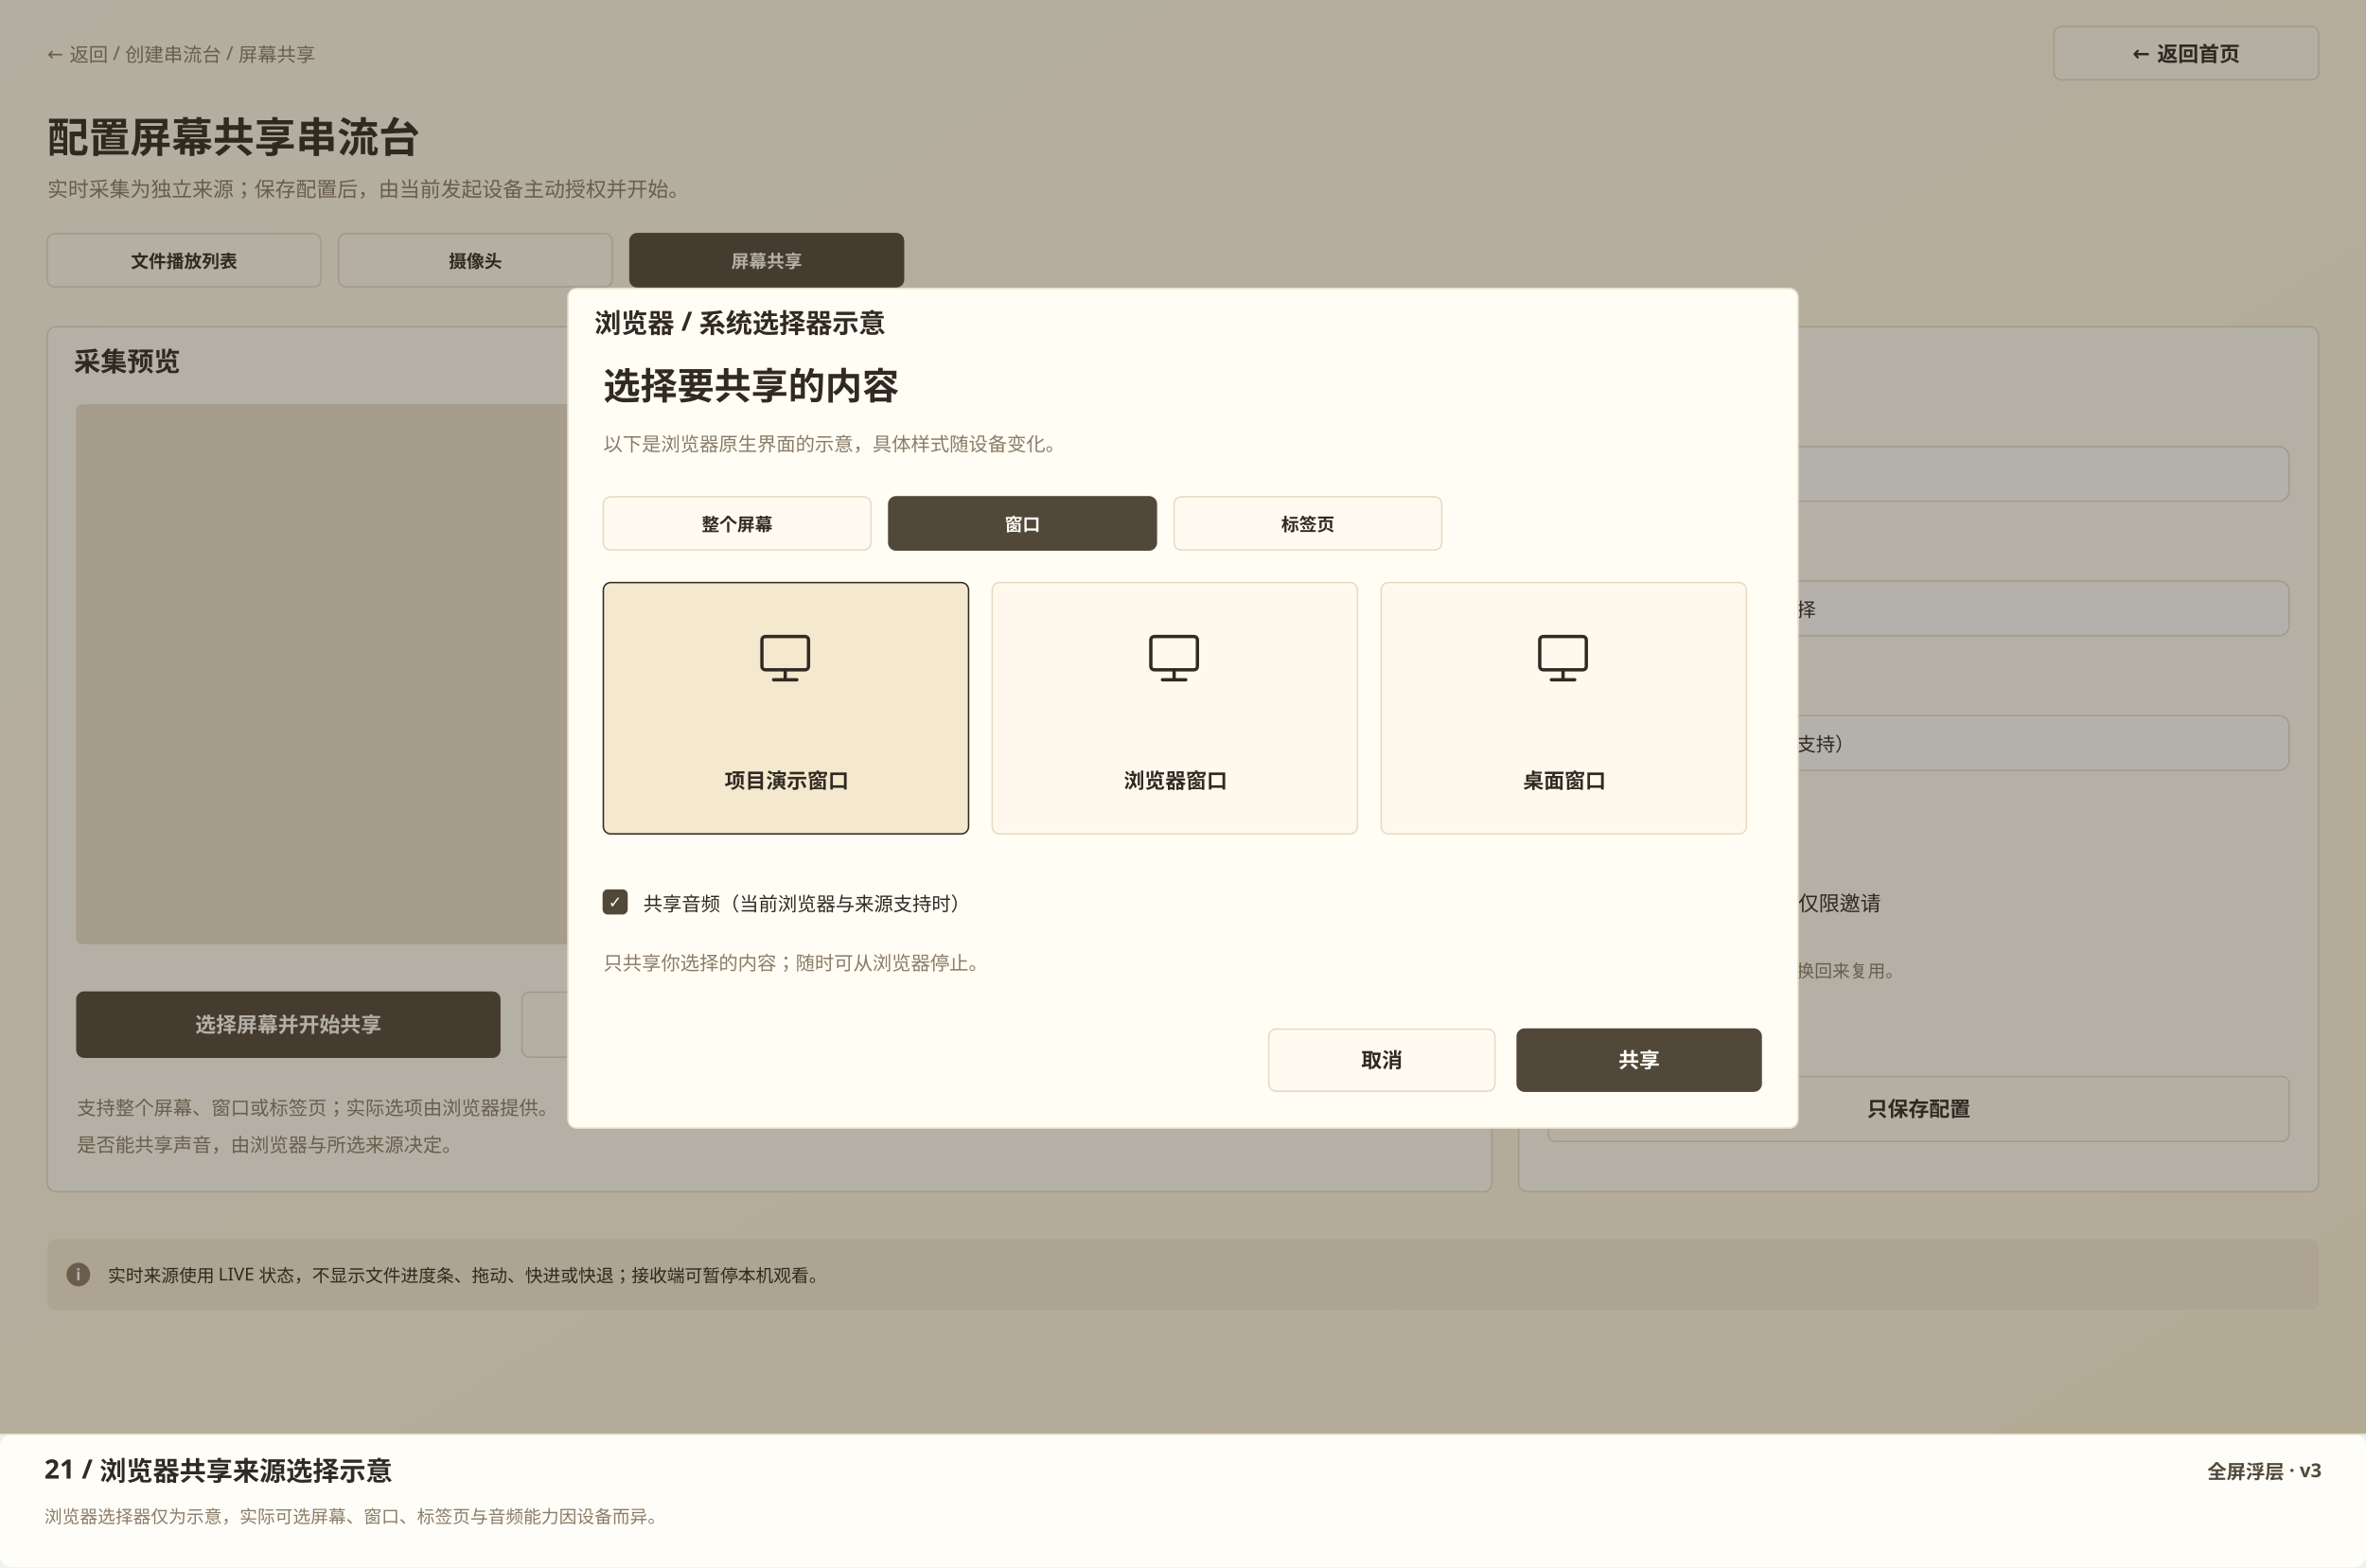
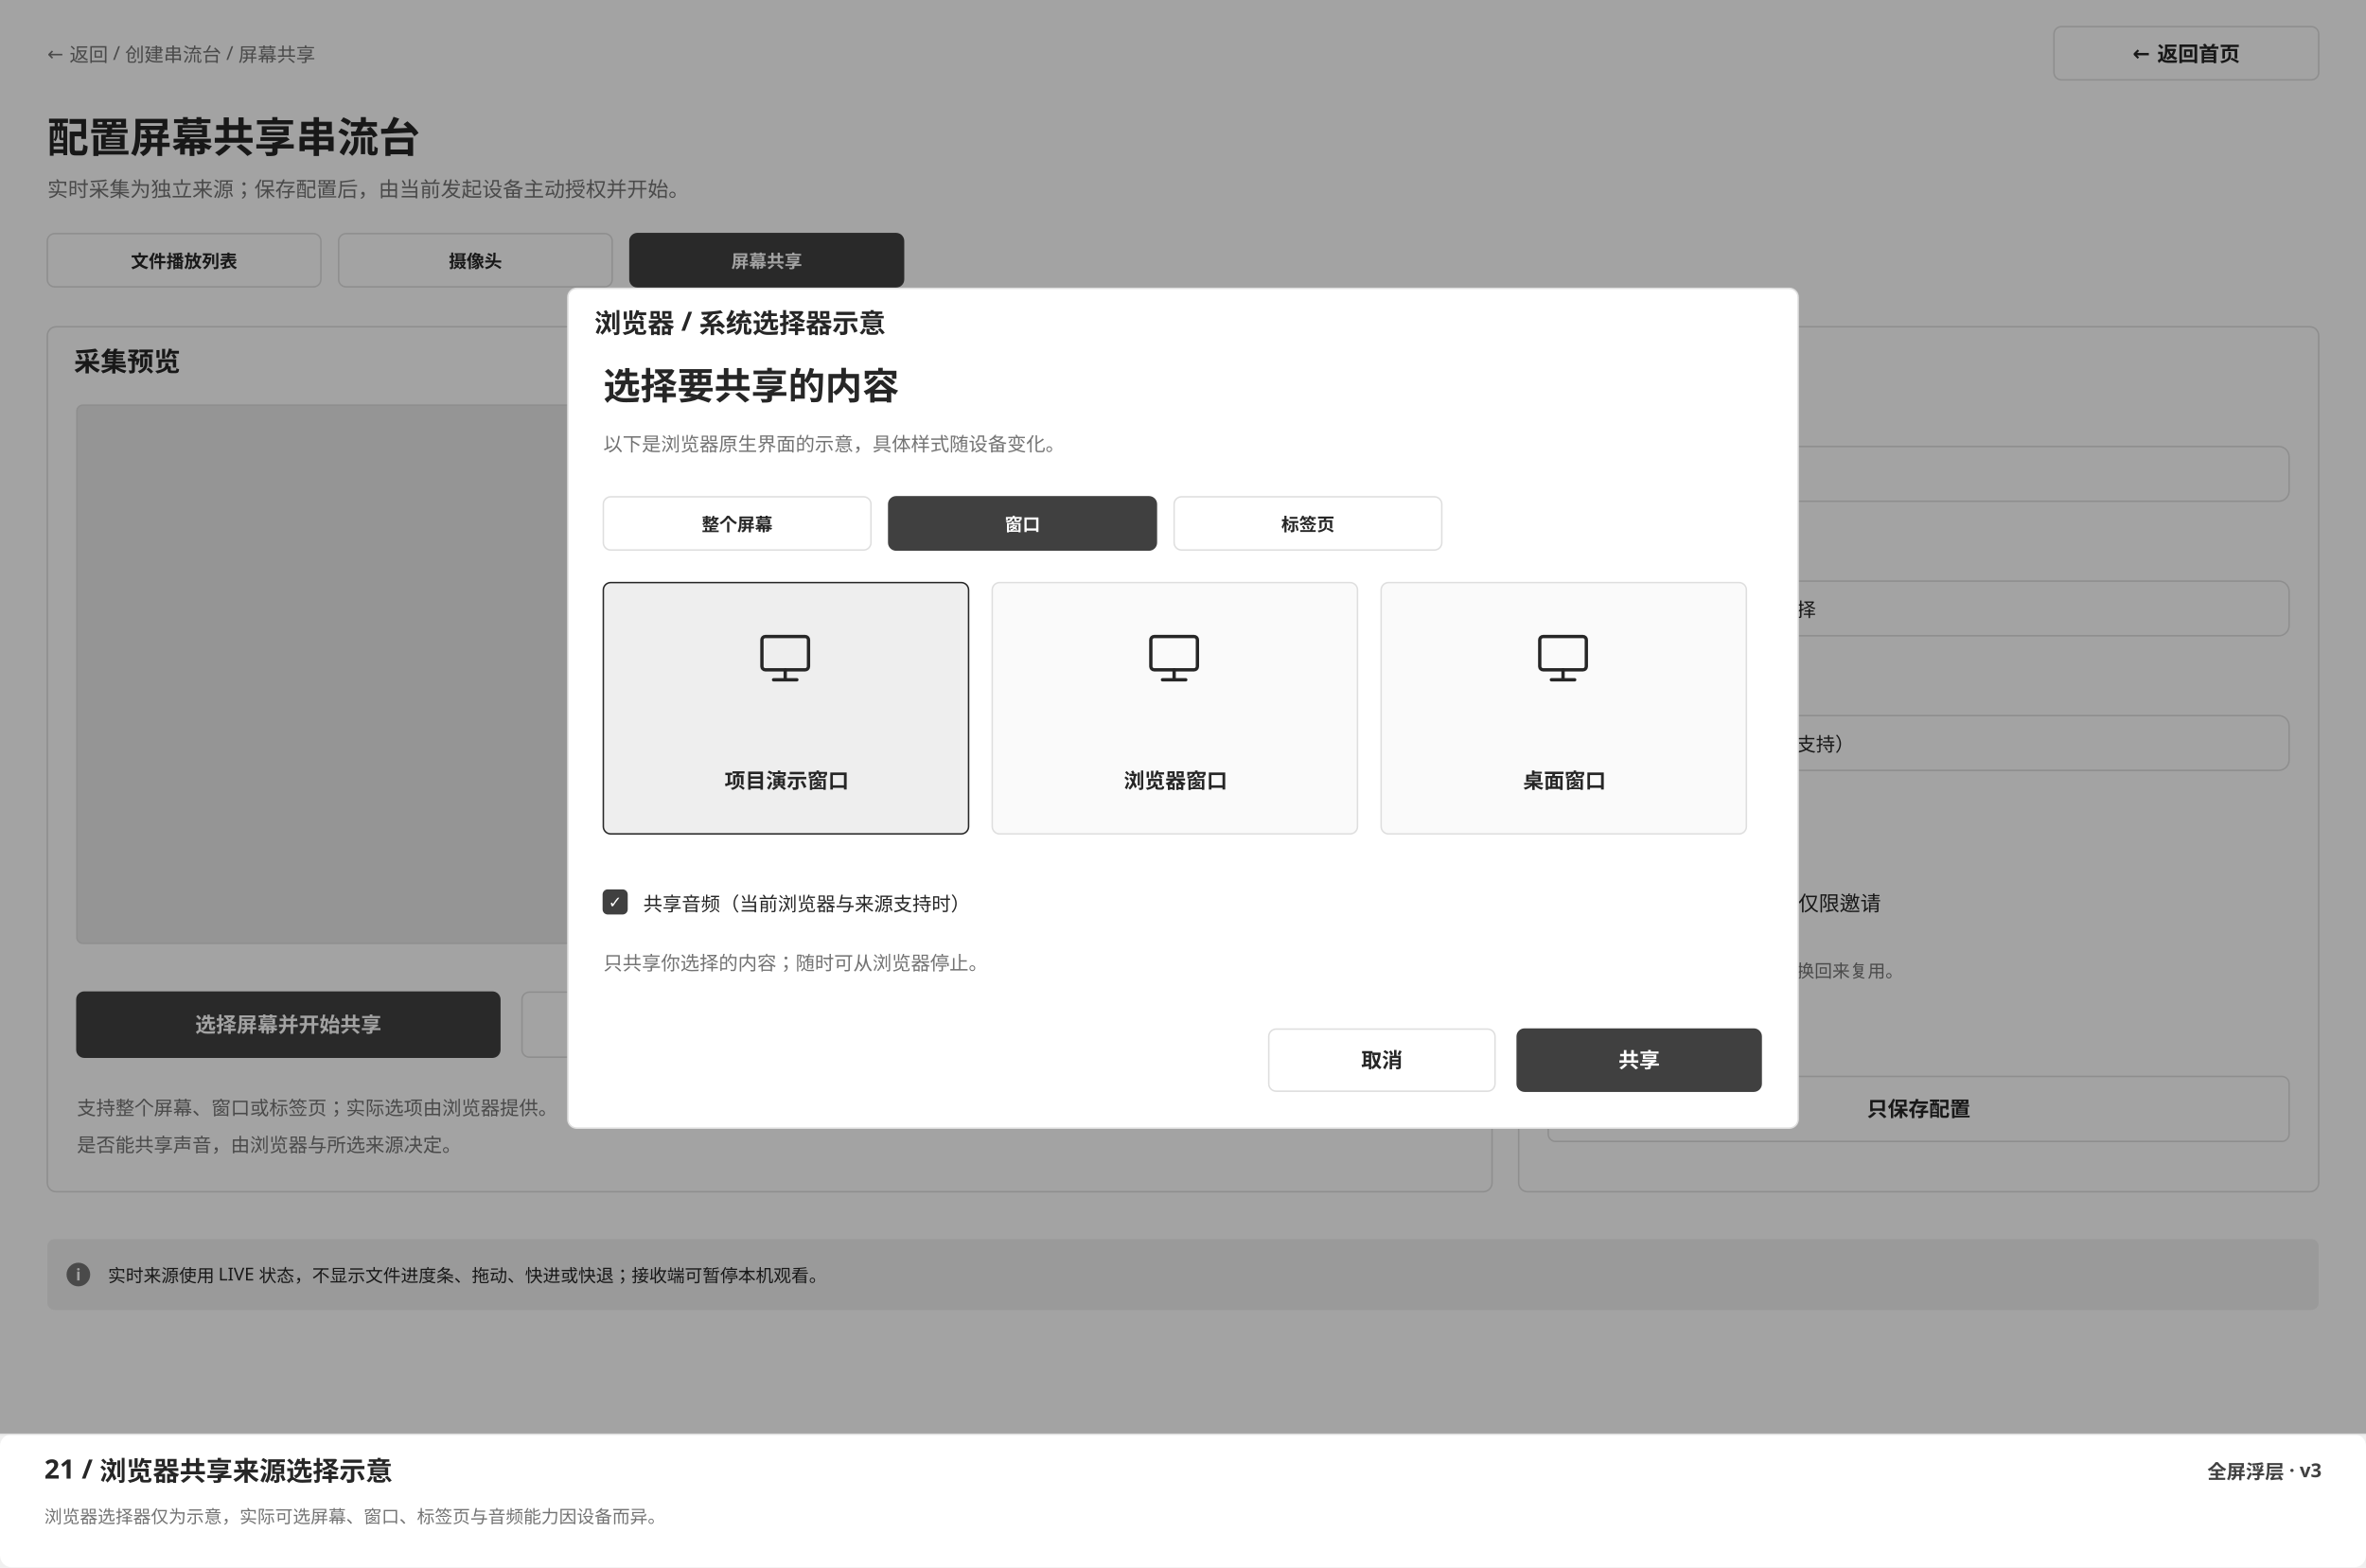
<svg xmlns="http://www.w3.org/2000/svg" width="1600" height="1060" viewBox="0 0 1600 1060">
  <defs>
    <linearGradient id="warm" x1="0" y1="0" x2="1" y2="1">
-       <stop stop-color="#fffbee" />
-       <stop offset="1" stop-color="#fff5dc" />
+       <stop stop-color="#ffffff" />
+       <stop offset="1" stop-color="#ffffff" />
    </linearGradient>
    <linearGradient id="land" x1="0" y1="0" x2="0" y2="1">
-       <stop stop-color="#aea58e" />
-       <stop offset="1" stop-color="#68614f" />
+       <stop stop-color="#a8a8a8" />
+       <stop offset="1" stop-color="#666666" />
    </linearGradient>
    <filter id="shadow">
-       <feDropShadow dx="0" dy="6" stdDeviation="9" flood-color="#3e3525" flood-opacity=".16" />
+       <feDropShadow dx="0" dy="6" stdDeviation="9" flood-color="#000000" flood-opacity=".16" />
    </filter>
  </defs>
  <rect x="0" y="0" width="1600" height="970" rx="0" fill="url(#warm)" stroke="none" />
-   <text x="32" y="41" font-family="Microsoft YaHei, Segoe UI, sans-serif" font-size="13" font-weight="400" text-anchor="start" fill="#8a7c67">← 返回  /  创建串流台  /  屏幕共享</text>
+   <text x="32" y="41" font-family="Microsoft YaHei, Segoe UI, sans-serif" font-size="13" font-weight="400" text-anchor="start" fill="#737373">← 返回  /  创建串流台  /  屏幕共享</text>
  <a href="02-discovery.svg" aria-label="返回串流控制台">
    <rect x="28" y="15" width="205" height="37" fill="transparent" />
  </a>
-   <rect x="1389" y="18" width="179" height="36" rx="5" fill="#fffaf0" stroke="#e6dac4" />
-   <text x="1478.5" y="41" font-family="Microsoft YaHei, Segoe UI, sans-serif" font-size="14" font-weight="600" text-anchor="middle" fill="#302a22">← 返回首页</text>
+   <rect x="1389" y="18" width="179" height="36" rx="5" fill="#ffffff" stroke="#dedede" />
+   <text x="1478.5" y="41" font-family="Microsoft YaHei, Segoe UI, sans-serif" font-size="14" font-weight="600" text-anchor="middle" fill="#262626">← 返回首页</text>
  <a href="22-home-background.svg" aria-label="← 返回首页">
    <rect x="1389" y="18" width="179" height="36" fill="transparent" />
  </a>
-   <text x="32" y="103" font-family="Microsoft YaHei, Segoe UI, sans-serif" font-size="28" font-weight="700" text-anchor="start" fill="#302a22">配置屏幕共享串流台</text>
-   <text x="32" y="133" font-family="Microsoft YaHei, Segoe UI, sans-serif" font-size="14" font-weight="400" text-anchor="start" fill="#8a7c67">实时采集为独立来源；保存配置后，由当前发起设备主动授权并开始。</text>
-   <rect x="32" y="158" width="185" height="36" rx="5" fill="#fffaf0" stroke="#e6dac4" />
-   <text x="124.5" y="181" font-family="Microsoft YaHei, Segoe UI, sans-serif" font-size="12" font-weight="600" text-anchor="middle" fill="#302a22">文件播放列表</text>
+   <text x="32" y="103" font-family="Microsoft YaHei, Segoe UI, sans-serif" font-size="28" font-weight="700" text-anchor="start" fill="#262626">配置屏幕共享串流台</text>
+   <text x="32" y="133" font-family="Microsoft YaHei, Segoe UI, sans-serif" font-size="14" font-weight="400" text-anchor="start" fill="#737373">实时采集为独立来源；保存配置后，由当前发起设备主动授权并开始。</text>
+   <rect x="32" y="158" width="185" height="36" rx="5" fill="#ffffff" stroke="#dedede" />
+   <text x="124.5" y="181" font-family="Microsoft YaHei, Segoe UI, sans-serif" font-size="12" font-weight="600" text-anchor="middle" fill="#262626">文件播放列表</text>
  <a href="03-create-edit.svg" aria-label="文件播放列表">
    <rect x="32" y="158" width="185" height="36" fill="transparent" />
  </a>
-   <rect x="229" y="158" width="185" height="36" rx="5" fill="#fffaf0" stroke="#e6dac4" />
-   <text x="321.5" y="181" font-family="Microsoft YaHei, Segoe UI, sans-serif" font-size="12" font-weight="600" text-anchor="middle" fill="#302a22">摄像头</text>
+   <rect x="229" y="158" width="185" height="36" rx="5" fill="#ffffff" stroke="#dedede" />
+   <text x="321.5" y="181" font-family="Microsoft YaHei, Segoe UI, sans-serif" font-size="12" font-weight="600" text-anchor="middle" fill="#262626">摄像头</text>
  <a href="14-camera.svg" aria-label="摄像头">
    <rect x="229" y="158" width="185" height="36" fill="transparent" />
  </a>
-   <rect x="426" y="158" width="185" height="36" rx="5" fill="#51483a" stroke="#51483a" />
-   <text x="518.5" y="181" font-family="Microsoft YaHei, Segoe UI, sans-serif" font-size="12" font-weight="600" text-anchor="middle" fill="#fffdf7">屏幕共享</text>
+   <rect x="426" y="158" width="185" height="36" rx="5" fill="#404040" stroke="#404040" />
+   <text x="518.5" y="181" font-family="Microsoft YaHei, Segoe UI, sans-serif" font-size="12" font-weight="600" text-anchor="middle" fill="#ffffff">屏幕共享</text>
  <a href="15-screen.svg" aria-label="屏幕共享">
    <rect x="426" y="158" width="185" height="36" fill="transparent" />
  </a>
-   <rect x="32" y="221" width="977" height="585" rx="6" fill="#fffdf4" stroke="#e6dac4" />
-   <text x="50" y="251" font-family="Microsoft YaHei, Segoe UI, sans-serif" font-size="18" font-weight="700" text-anchor="start" fill="#302a22">采集预览</text>
-   <rect x="52" y="274" width="937" height="364" rx="4" fill="#e9dfcb" stroke="#e6dac4" />
-   <g transform="translate(491 365) scale(1.875)" fill="none" stroke="#302a22" stroke-width="2" stroke-linecap="round" stroke-linejoin="round">
+   <rect x="32" y="221" width="977" height="585" rx="6" fill="#ffffff" stroke="#dedede" />
+   <text x="50" y="251" font-family="Microsoft YaHei, Segoe UI, sans-serif" font-size="18" font-weight="700" text-anchor="start" fill="#262626">采集预览</text>
+   <rect x="52" y="274" width="937" height="364" rx="4" fill="#e9e9e9" stroke="#dedede" />
+   <g transform="translate(491 365) scale(1.875)" fill="none" stroke="#262626" stroke-width="2" stroke-linecap="round" stroke-linejoin="round">
    <rect x="2" y="4" width="28" height="20" rx="2" />
    <path d="M16 24v6M9 30h14" />
  </g>
-   <text x="520" y="473" font-family="Microsoft YaHei, Segoe UI, sans-serif" font-size="23" font-weight="600" text-anchor="middle" fill="#8a7c67">尚未选择共享屏幕</text>
-   <text x="520" y="512" font-family="Microsoft YaHei, Segoe UI, sans-serif" font-size="14" font-weight="400" text-anchor="middle" fill="#8a7c67">采集不会随打开页面或复用模板自动开始。</text>
-   <rect x="52" y="671" width="286" height="44" rx="5" fill="#51483a" stroke="#51483a" />
-   <text x="195" y="698" font-family="Microsoft YaHei, Segoe UI, sans-serif" font-size="14" font-weight="600" text-anchor="middle" fill="#fffdf7">选择屏幕并开始共享</text>
+   <text x="520" y="473" font-family="Microsoft YaHei, Segoe UI, sans-serif" font-size="23" font-weight="600" text-anchor="middle" fill="#737373">尚未选择共享屏幕</text>
+   <text x="520" y="512" font-family="Microsoft YaHei, Segoe UI, sans-serif" font-size="14" font-weight="400" text-anchor="middle" fill="#737373">采集不会随打开页面或复用模板自动开始。</text>
+   <rect x="52" y="671" width="286" height="44" rx="5" fill="#404040" stroke="#404040" />
+   <text x="195" y="698" font-family="Microsoft YaHei, Segoe UI, sans-serif" font-size="14" font-weight="600" text-anchor="middle" fill="#ffffff">选择屏幕并开始共享</text>
  <a href="21-screen-permission.svg" aria-label="选择屏幕并开始共享">
    <rect x="52" y="671" width="286" height="44" fill="transparent" />
  </a>
-   <rect x="353" y="671" width="213" height="44" rx="5" fill="#fffaf0" stroke="#e6dac4" />
-   <text x="459.5" y="698" font-family="Microsoft YaHei, Segoe UI, sans-serif" font-size="14" font-weight="600" text-anchor="middle" fill="#302a22">返回来源选择</text>
+   <rect x="353" y="671" width="213" height="44" rx="5" fill="#ffffff" stroke="#dedede" />
+   <text x="459.5" y="698" font-family="Microsoft YaHei, Segoe UI, sans-serif" font-size="14" font-weight="600" text-anchor="middle" fill="#262626">返回来源选择</text>
  <a href="04-source-drive.svg" aria-label="返回来源选择">
    <rect x="353" y="671" width="213" height="44" fill="transparent" />
  </a>
-   <text x="52" y="754" font-family="Microsoft YaHei, Segoe UI, sans-serif" font-size="13" font-weight="400" text-anchor="start" fill="#8a7c67">支持整个屏幕、窗口或标签页；实际选项由浏览器提供。</text>
-   <text x="52" y="779" font-family="Microsoft YaHei, Segoe UI, sans-serif" font-size="13" font-weight="400" text-anchor="start" fill="#8a7c67">是否能共享声音，由浏览器与所选来源决定。</text>
-   <rect x="1027" y="221" width="541" height="585" rx="6" fill="#fffdf4" stroke="#e6dac4" />
-   <text x="1045" y="251" font-family="Microsoft YaHei, Segoe UI, sans-serif" font-size="18" font-weight="700" text-anchor="start" fill="#302a22">台配置</text>
-   <text x="1047" y="292" font-family="Microsoft YaHei, Segoe UI, sans-serif" font-size="12" font-weight="600" text-anchor="start" fill="#8a7c67">台号 / 名称</text>
-   <rect x="1047" y="302" width="501" height="37" rx="7" fill="#fff" stroke="#e6dac4" />
-   <text x="1059" y="326" font-family="Microsoft YaHei, Segoe UI, sans-serif" font-size="13" font-weight="400" text-anchor="start" fill="#302a22">02 · 书桌屏幕</text>
-   <text x="1047" y="383" font-family="Microsoft YaHei, Segoe UI, sans-serif" font-size="12" font-weight="600" text-anchor="start" fill="#8a7c67">共享范围</text>
-   <rect x="1047" y="393" width="501" height="37" rx="7" fill="#fff" stroke="#e6dac4" />
-   <text x="1059" y="417" font-family="Microsoft YaHei, Segoe UI, sans-serif" font-size="13" font-weight="400" text-anchor="start" fill="#302a22">点击左侧按钮后由浏览器选择</text>
-   <text x="1047" y="474" font-family="Microsoft YaHei, Segoe UI, sans-serif" font-size="12" font-weight="600" text-anchor="start" fill="#8a7c67">共享音频</text>
-   <rect x="1047" y="484" width="501" height="37" rx="7" fill="#fff" stroke="#e6dac4" />
-   <text x="1059" y="508" font-family="Microsoft YaHei, Segoe UI, sans-serif" font-size="13" font-weight="400" text-anchor="start" fill="#302a22">在浏览器选择器中选择（若支持）</text>
-   <text x="1047" y="579" font-family="Microsoft YaHei, Segoe UI, sans-serif" font-size="13" font-weight="600" text-anchor="start" fill="#8a7c67">可见性</text>
-   <circle cx="1056" cy="611" r="8" fill="#fffdf7" stroke="#8a7c67" />
-   <text x="1075" y="616" font-family="Microsoft YaHei, Segoe UI, sans-serif" font-size="14" font-weight="400" text-anchor="start" fill="#302a22">公开</text>
-   <circle cx="1197" cy="611" r="8" fill="#fffdf7" stroke="#302a22" />
-   <circle cx="1197" cy="611" r="4" fill="#302a22" stroke="none" />
-   <text x="1216" y="616" font-family="Microsoft YaHei, Segoe UI, sans-serif" font-size="14" font-weight="400" text-anchor="start" fill="#302a22">仅限邀请</text>
-   <text x="1047" y="661" font-family="Microsoft YaHei, Segoe UI, sans-serif" font-size="12" font-weight="400" text-anchor="start" fill="#8a7c67">当前文件播放列表仍保留，可切换回来复用。</text>
-   <rect x="1047" y="728" width="501" height="44" rx="5" fill="#fffaf0" stroke="#e6dac4" />
-   <text x="1297.5" y="755" font-family="Microsoft YaHei, Segoe UI, sans-serif" font-size="14" font-weight="600" text-anchor="middle" fill="#302a22">只保存配置</text>
+   <text x="52" y="754" font-family="Microsoft YaHei, Segoe UI, sans-serif" font-size="13" font-weight="400" text-anchor="start" fill="#737373">支持整个屏幕、窗口或标签页；实际选项由浏览器提供。</text>
+   <text x="52" y="779" font-family="Microsoft YaHei, Segoe UI, sans-serif" font-size="13" font-weight="400" text-anchor="start" fill="#737373">是否能共享声音，由浏览器与所选来源决定。</text>
+   <rect x="1027" y="221" width="541" height="585" rx="6" fill="#ffffff" stroke="#dedede" />
+   <text x="1045" y="251" font-family="Microsoft YaHei, Segoe UI, sans-serif" font-size="18" font-weight="700" text-anchor="start" fill="#262626">台配置</text>
+   <text x="1047" y="292" font-family="Microsoft YaHei, Segoe UI, sans-serif" font-size="12" font-weight="600" text-anchor="start" fill="#737373">台号 / 名称</text>
+   <rect x="1047" y="302" width="501" height="37" rx="7" fill="#fff" stroke="#dedede" />
+   <text x="1059" y="326" font-family="Microsoft YaHei, Segoe UI, sans-serif" font-size="13" font-weight="400" text-anchor="start" fill="#262626">02 · 书桌屏幕</text>
+   <text x="1047" y="383" font-family="Microsoft YaHei, Segoe UI, sans-serif" font-size="12" font-weight="600" text-anchor="start" fill="#737373">共享范围</text>
+   <rect x="1047" y="393" width="501" height="37" rx="7" fill="#fff" stroke="#dedede" />
+   <text x="1059" y="417" font-family="Microsoft YaHei, Segoe UI, sans-serif" font-size="13" font-weight="400" text-anchor="start" fill="#262626">点击左侧按钮后由浏览器选择</text>
+   <text x="1047" y="474" font-family="Microsoft YaHei, Segoe UI, sans-serif" font-size="12" font-weight="600" text-anchor="start" fill="#737373">共享音频</text>
+   <rect x="1047" y="484" width="501" height="37" rx="7" fill="#fff" stroke="#dedede" />
+   <text x="1059" y="508" font-family="Microsoft YaHei, Segoe UI, sans-serif" font-size="13" font-weight="400" text-anchor="start" fill="#262626">在浏览器选择器中选择（若支持）</text>
+   <text x="1047" y="579" font-family="Microsoft YaHei, Segoe UI, sans-serif" font-size="13" font-weight="600" text-anchor="start" fill="#737373">可见性</text>
+   <circle cx="1056" cy="611" r="8" fill="#ffffff" stroke="#737373" />
+   <text x="1075" y="616" font-family="Microsoft YaHei, Segoe UI, sans-serif" font-size="14" font-weight="400" text-anchor="start" fill="#262626">公开</text>
+   <circle cx="1197" cy="611" r="8" fill="#ffffff" stroke="#262626" />
+   <circle cx="1197" cy="611" r="4" fill="#262626" stroke="none" />
+   <text x="1216" y="616" font-family="Microsoft YaHei, Segoe UI, sans-serif" font-size="14" font-weight="400" text-anchor="start" fill="#262626">仅限邀请</text>
+   <text x="1047" y="661" font-family="Microsoft YaHei, Segoe UI, sans-serif" font-size="12" font-weight="400" text-anchor="start" fill="#737373">当前文件播放列表仍保留，可切换回来复用。</text>
+   <rect x="1047" y="728" width="501" height="44" rx="5" fill="#ffffff" stroke="#dedede" />
+   <text x="1297.5" y="755" font-family="Microsoft YaHei, Segoe UI, sans-serif" font-size="14" font-weight="600" text-anchor="middle" fill="#262626">只保存配置</text>
  <a href="10-my-stations.svg" aria-label="只保存配置">
    <rect x="1047" y="728" width="501" height="44" fill="transparent" />
  </a>
-   <rect x="32" y="838" width="1536" height="48" rx="5" fill="#f5ead4" stroke="none" />
-   <circle cx="53" cy="862" r="8" fill="#8a7c67" stroke="none" />
+   <rect x="32" y="838" width="1536" height="48" rx="5" fill="#f1f1f1" stroke="none" />
+   <circle cx="53" cy="862" r="8" fill="#737373" stroke="none" />
  <text x="53" y="866" font-family="Microsoft YaHei, Segoe UI, sans-serif" font-size="11" font-weight="700" text-anchor="middle" fill="#fff">i</text>
-   <text x="73" y="867" font-family="Microsoft YaHei, Segoe UI, sans-serif" font-size="12" font-weight="500" text-anchor="start" fill="#302a22">实时来源使用 LIVE 状态，不显示文件进度条、拖动、快进或快退；接收端可暂停本机观看。</text>
-   <rect x="0" y="0" width="1600" height="970" rx="0" fill="#30281d" stroke="none" opacity=".36" />
-   <rect x="384" y="195" width="832" height="568" rx="6" fill="#fffdf4" stroke="#e6dac4" />
-   <text x="402" y="225" font-family="Microsoft YaHei, Segoe UI, sans-serif" font-size="18" font-weight="700" text-anchor="start" fill="#302a22">浏览器 / 系统选择器示意</text>
-   <text x="408" y="270" font-family="Microsoft YaHei, Segoe UI, sans-serif" font-size="25" font-weight="700" text-anchor="start" fill="#302a22">选择要共享的内容</text>
-   <text x="408" y="305" font-family="Microsoft YaHei, Segoe UI, sans-serif" font-size="13" font-weight="400" text-anchor="start" fill="#8a7c67">以下是浏览器原生界面的示意，具体样式随设备变化。</text>
-   <rect x="408" y="336" width="181" height="36" rx="5" fill="#fffaf0" stroke="#e6dac4" />
-   <text x="498.5" y="359" font-family="Microsoft YaHei, Segoe UI, sans-serif" font-size="12" font-weight="600" text-anchor="middle" fill="#302a22">整个屏幕</text>
+   <text x="73" y="867" font-family="Microsoft YaHei, Segoe UI, sans-serif" font-size="12" font-weight="500" text-anchor="start" fill="#262626">实时来源使用 LIVE 状态，不显示文件进度条、拖动、快进或快退；接收端可暂停本机观看。</text>
+   <rect x="0" y="0" width="1600" height="970" rx="0" fill="#000000" stroke="none" opacity=".36" />
+   <rect x="384" y="195" width="832" height="568" rx="6" fill="#ffffff" stroke="#dedede" />
+   <text x="402" y="225" font-family="Microsoft YaHei, Segoe UI, sans-serif" font-size="18" font-weight="700" text-anchor="start" fill="#262626">浏览器 / 系统选择器示意</text>
+   <text x="408" y="270" font-family="Microsoft YaHei, Segoe UI, sans-serif" font-size="25" font-weight="700" text-anchor="start" fill="#262626">选择要共享的内容</text>
+   <text x="408" y="305" font-family="Microsoft YaHei, Segoe UI, sans-serif" font-size="13" font-weight="400" text-anchor="start" fill="#737373">以下是浏览器原生界面的示意，具体样式随设备变化。</text>
+   <rect x="408" y="336" width="181" height="36" rx="5" fill="#ffffff" stroke="#dedede" />
+   <text x="498.5" y="359" font-family="Microsoft YaHei, Segoe UI, sans-serif" font-size="12" font-weight="600" text-anchor="middle" fill="#262626">整个屏幕</text>
  <a href="21-screen-permission.svg" aria-label="整个屏幕">
    <rect x="408" y="336" width="181" height="36" fill="transparent" />
  </a>
-   <rect x="601" y="336" width="181" height="36" rx="5" fill="#51483a" stroke="#51483a" />
-   <text x="691.5" y="359" font-family="Microsoft YaHei, Segoe UI, sans-serif" font-size="12" font-weight="600" text-anchor="middle" fill="#fffdf7">窗口</text>
+   <rect x="601" y="336" width="181" height="36" rx="5" fill="#404040" stroke="#404040" />
+   <text x="691.5" y="359" font-family="Microsoft YaHei, Segoe UI, sans-serif" font-size="12" font-weight="600" text-anchor="middle" fill="#ffffff">窗口</text>
  <a href="21-screen-permission.svg" aria-label="窗口">
    <rect x="601" y="336" width="181" height="36" fill="transparent" />
  </a>
-   <rect x="794" y="336" width="181" height="36" rx="5" fill="#fffaf0" stroke="#e6dac4" />
-   <text x="884.5" y="359" font-family="Microsoft YaHei, Segoe UI, sans-serif" font-size="12" font-weight="600" text-anchor="middle" fill="#302a22">标签页</text>
+   <rect x="794" y="336" width="181" height="36" rx="5" fill="#ffffff" stroke="#dedede" />
+   <text x="884.5" y="359" font-family="Microsoft YaHei, Segoe UI, sans-serif" font-size="12" font-weight="600" text-anchor="middle" fill="#262626">标签页</text>
  <a href="21-screen-permission.svg" aria-label="标签页">
    <rect x="794" y="336" width="181" height="36" fill="transparent" />
  </a>
-   <rect x="408" y="394" width="247" height="170" rx="5" fill="#f4e8cf" stroke="#302a22" />
-   <g transform="translate(513 426) scale(1.125)" fill="none" stroke="#302a22" stroke-width="2" stroke-linecap="round" stroke-linejoin="round">
+   <rect x="408" y="394" width="247" height="170" rx="5" fill="#eeeeee" stroke="#262626" />
+   <g transform="translate(513 426) scale(1.125)" fill="none" stroke="#262626" stroke-width="2" stroke-linecap="round" stroke-linejoin="round">
    <rect x="2" y="4" width="28" height="20" rx="2" />
    <path d="M16 24v6M9 30h14" />
  </g>
-   <text x="532" y="533" font-family="Microsoft YaHei, Segoe UI, sans-serif" font-size="14" font-weight="600" text-anchor="middle" fill="#302a22">项目演示窗口</text>
-   <rect x="671" y="394" width="247" height="170" rx="5" fill="#fff9ed" stroke="#e6dac4" />
-   <g transform="translate(776 426) scale(1.125)" fill="none" stroke="#302a22" stroke-width="2" stroke-linecap="round" stroke-linejoin="round">
+   <text x="532" y="533" font-family="Microsoft YaHei, Segoe UI, sans-serif" font-size="14" font-weight="600" text-anchor="middle" fill="#262626">项目演示窗口</text>
+   <rect x="671" y="394" width="247" height="170" rx="5" fill="#fafafa" stroke="#dedede" />
+   <g transform="translate(776 426) scale(1.125)" fill="none" stroke="#262626" stroke-width="2" stroke-linecap="round" stroke-linejoin="round">
    <rect x="2" y="4" width="28" height="20" rx="2" />
    <path d="M16 24v6M9 30h14" />
  </g>
-   <text x="795" y="533" font-family="Microsoft YaHei, Segoe UI, sans-serif" font-size="14" font-weight="600" text-anchor="middle" fill="#302a22">浏览器窗口</text>
-   <rect x="934" y="394" width="247" height="170" rx="5" fill="#fff9ed" stroke="#e6dac4" />
-   <g transform="translate(1039 426) scale(1.125)" fill="none" stroke="#302a22" stroke-width="2" stroke-linecap="round" stroke-linejoin="round">
+   <text x="795" y="533" font-family="Microsoft YaHei, Segoe UI, sans-serif" font-size="14" font-weight="600" text-anchor="middle" fill="#262626">浏览器窗口</text>
+   <rect x="934" y="394" width="247" height="170" rx="5" fill="#fafafa" stroke="#dedede" />
+   <g transform="translate(1039 426) scale(1.125)" fill="none" stroke="#262626" stroke-width="2" stroke-linecap="round" stroke-linejoin="round">
    <rect x="2" y="4" width="28" height="20" rx="2" />
    <path d="M16 24v6M9 30h14" />
  </g>
-   <text x="1058" y="533" font-family="Microsoft YaHei, Segoe UI, sans-serif" font-size="14" font-weight="600" text-anchor="middle" fill="#302a22">桌面窗口</text>
-   <rect x="408" y="602" width="16" height="16" rx="3" fill="#51483a" stroke="#51483a" />
+   <text x="1058" y="533" font-family="Microsoft YaHei, Segoe UI, sans-serif" font-size="14" font-weight="600" text-anchor="middle" fill="#262626">桌面窗口</text>
+   <rect x="408" y="602" width="16" height="16" rx="3" fill="#404040" stroke="#404040" />
  <text x="416" y="614" font-family="Microsoft YaHei, Segoe UI, sans-serif" font-size="11" font-weight="700" text-anchor="middle" fill="#fff">✓</text>
-   <text x="435" y="616" font-family="Microsoft YaHei, Segoe UI, sans-serif" font-size="13" font-weight="400" text-anchor="start" fill="#302a22">共享音频（当前浏览器与来源支持时）</text>
-   <text x="408" y="656" font-family="Microsoft YaHei, Segoe UI, sans-serif" font-size="13" font-weight="400" text-anchor="start" fill="#8a7c67">只共享你选择的内容；随时可从浏览器停止。</text>
-   <rect x="858" y="696" width="153" height="42" rx="5" fill="#fffaf0" stroke="#e6dac4" />
-   <text x="934.5" y="722" font-family="Microsoft YaHei, Segoe UI, sans-serif" font-size="14" font-weight="600" text-anchor="middle" fill="#302a22">取消</text>
+   <text x="435" y="616" font-family="Microsoft YaHei, Segoe UI, sans-serif" font-size="13" font-weight="400" text-anchor="start" fill="#262626">共享音频（当前浏览器与来源支持时）</text>
+   <text x="408" y="656" font-family="Microsoft YaHei, Segoe UI, sans-serif" font-size="13" font-weight="400" text-anchor="start" fill="#737373">只共享你选择的内容；随时可从浏览器停止。</text>
+   <rect x="858" y="696" width="153" height="42" rx="5" fill="#ffffff" stroke="#dedede" />
+   <text x="934.5" y="722" font-family="Microsoft YaHei, Segoe UI, sans-serif" font-size="14" font-weight="600" text-anchor="middle" fill="#262626">取消</text>
  <a href="15-screen.svg" aria-label="取消">
    <rect x="858" y="696" width="153" height="42" fill="transparent" />
  </a>
-   <rect x="1026" y="696" width="165" height="42" rx="5" fill="#51483a" stroke="#51483a" />
-   <text x="1108.5" y="722" font-family="Microsoft YaHei, Segoe UI, sans-serif" font-size="14" font-weight="600" text-anchor="middle" fill="#fffdf7">共享</text>
+   <rect x="1026" y="696" width="165" height="42" rx="5" fill="#404040" stroke="#404040" />
+   <text x="1108.5" y="722" font-family="Microsoft YaHei, Segoe UI, sans-serif" font-size="14" font-weight="600" text-anchor="middle" fill="#ffffff">共享</text>
  <a href="32-live-active.svg" aria-label="共享">
    <rect x="1026" y="696" width="165" height="42" fill="transparent" />
  </a>
-   <rect x="0" y="970" width="1600" height="90" rx="8" fill="#fffdf8" stroke="none" />
-   <line x1="0" y1="970" x2="1600" y2="970" stroke="#e6dac4" stroke-width="1" />
-   <text x="30" y="1000" font-family="Microsoft YaHei, Segoe UI, sans-serif" font-size="18" font-weight="700" text-anchor="start" fill="#302a22">21 / 浏览器共享来源选择示意</text>
-   <text x="30" y="1030" font-family="Microsoft YaHei, Segoe UI, sans-serif" font-size="12" font-weight="400" text-anchor="start" fill="#8a7c67">浏览器选择器仅为示意，实际可选屏幕、窗口、标签页与音频能力因设备而异。</text>
-   <text x="1570" y="1000" font-family="Microsoft YaHei, Segoe UI, sans-serif" font-size="13" font-weight="600" text-anchor="end" fill="#51483a">全屏浮层 · v3</text>
+   <rect x="0" y="970" width="1600" height="90" rx="8" fill="#ffffff" stroke="none" />
+   <line x1="0" y1="970" x2="1600" y2="970" stroke="#dedede" stroke-width="1" />
+   <text x="30" y="1000" font-family="Microsoft YaHei, Segoe UI, sans-serif" font-size="18" font-weight="700" text-anchor="start" fill="#262626">21 / 浏览器共享来源选择示意</text>
+   <text x="30" y="1030" font-family="Microsoft YaHei, Segoe UI, sans-serif" font-size="12" font-weight="400" text-anchor="start" fill="#737373">浏览器选择器仅为示意，实际可选屏幕、窗口、标签页与音频能力因设备而异。</text>
+   <text x="1570" y="1000" font-family="Microsoft YaHei, Segoe UI, sans-serif" font-size="13" font-weight="600" text-anchor="end" fill="#404040">全屏浮层 · v3</text>
</svg>
